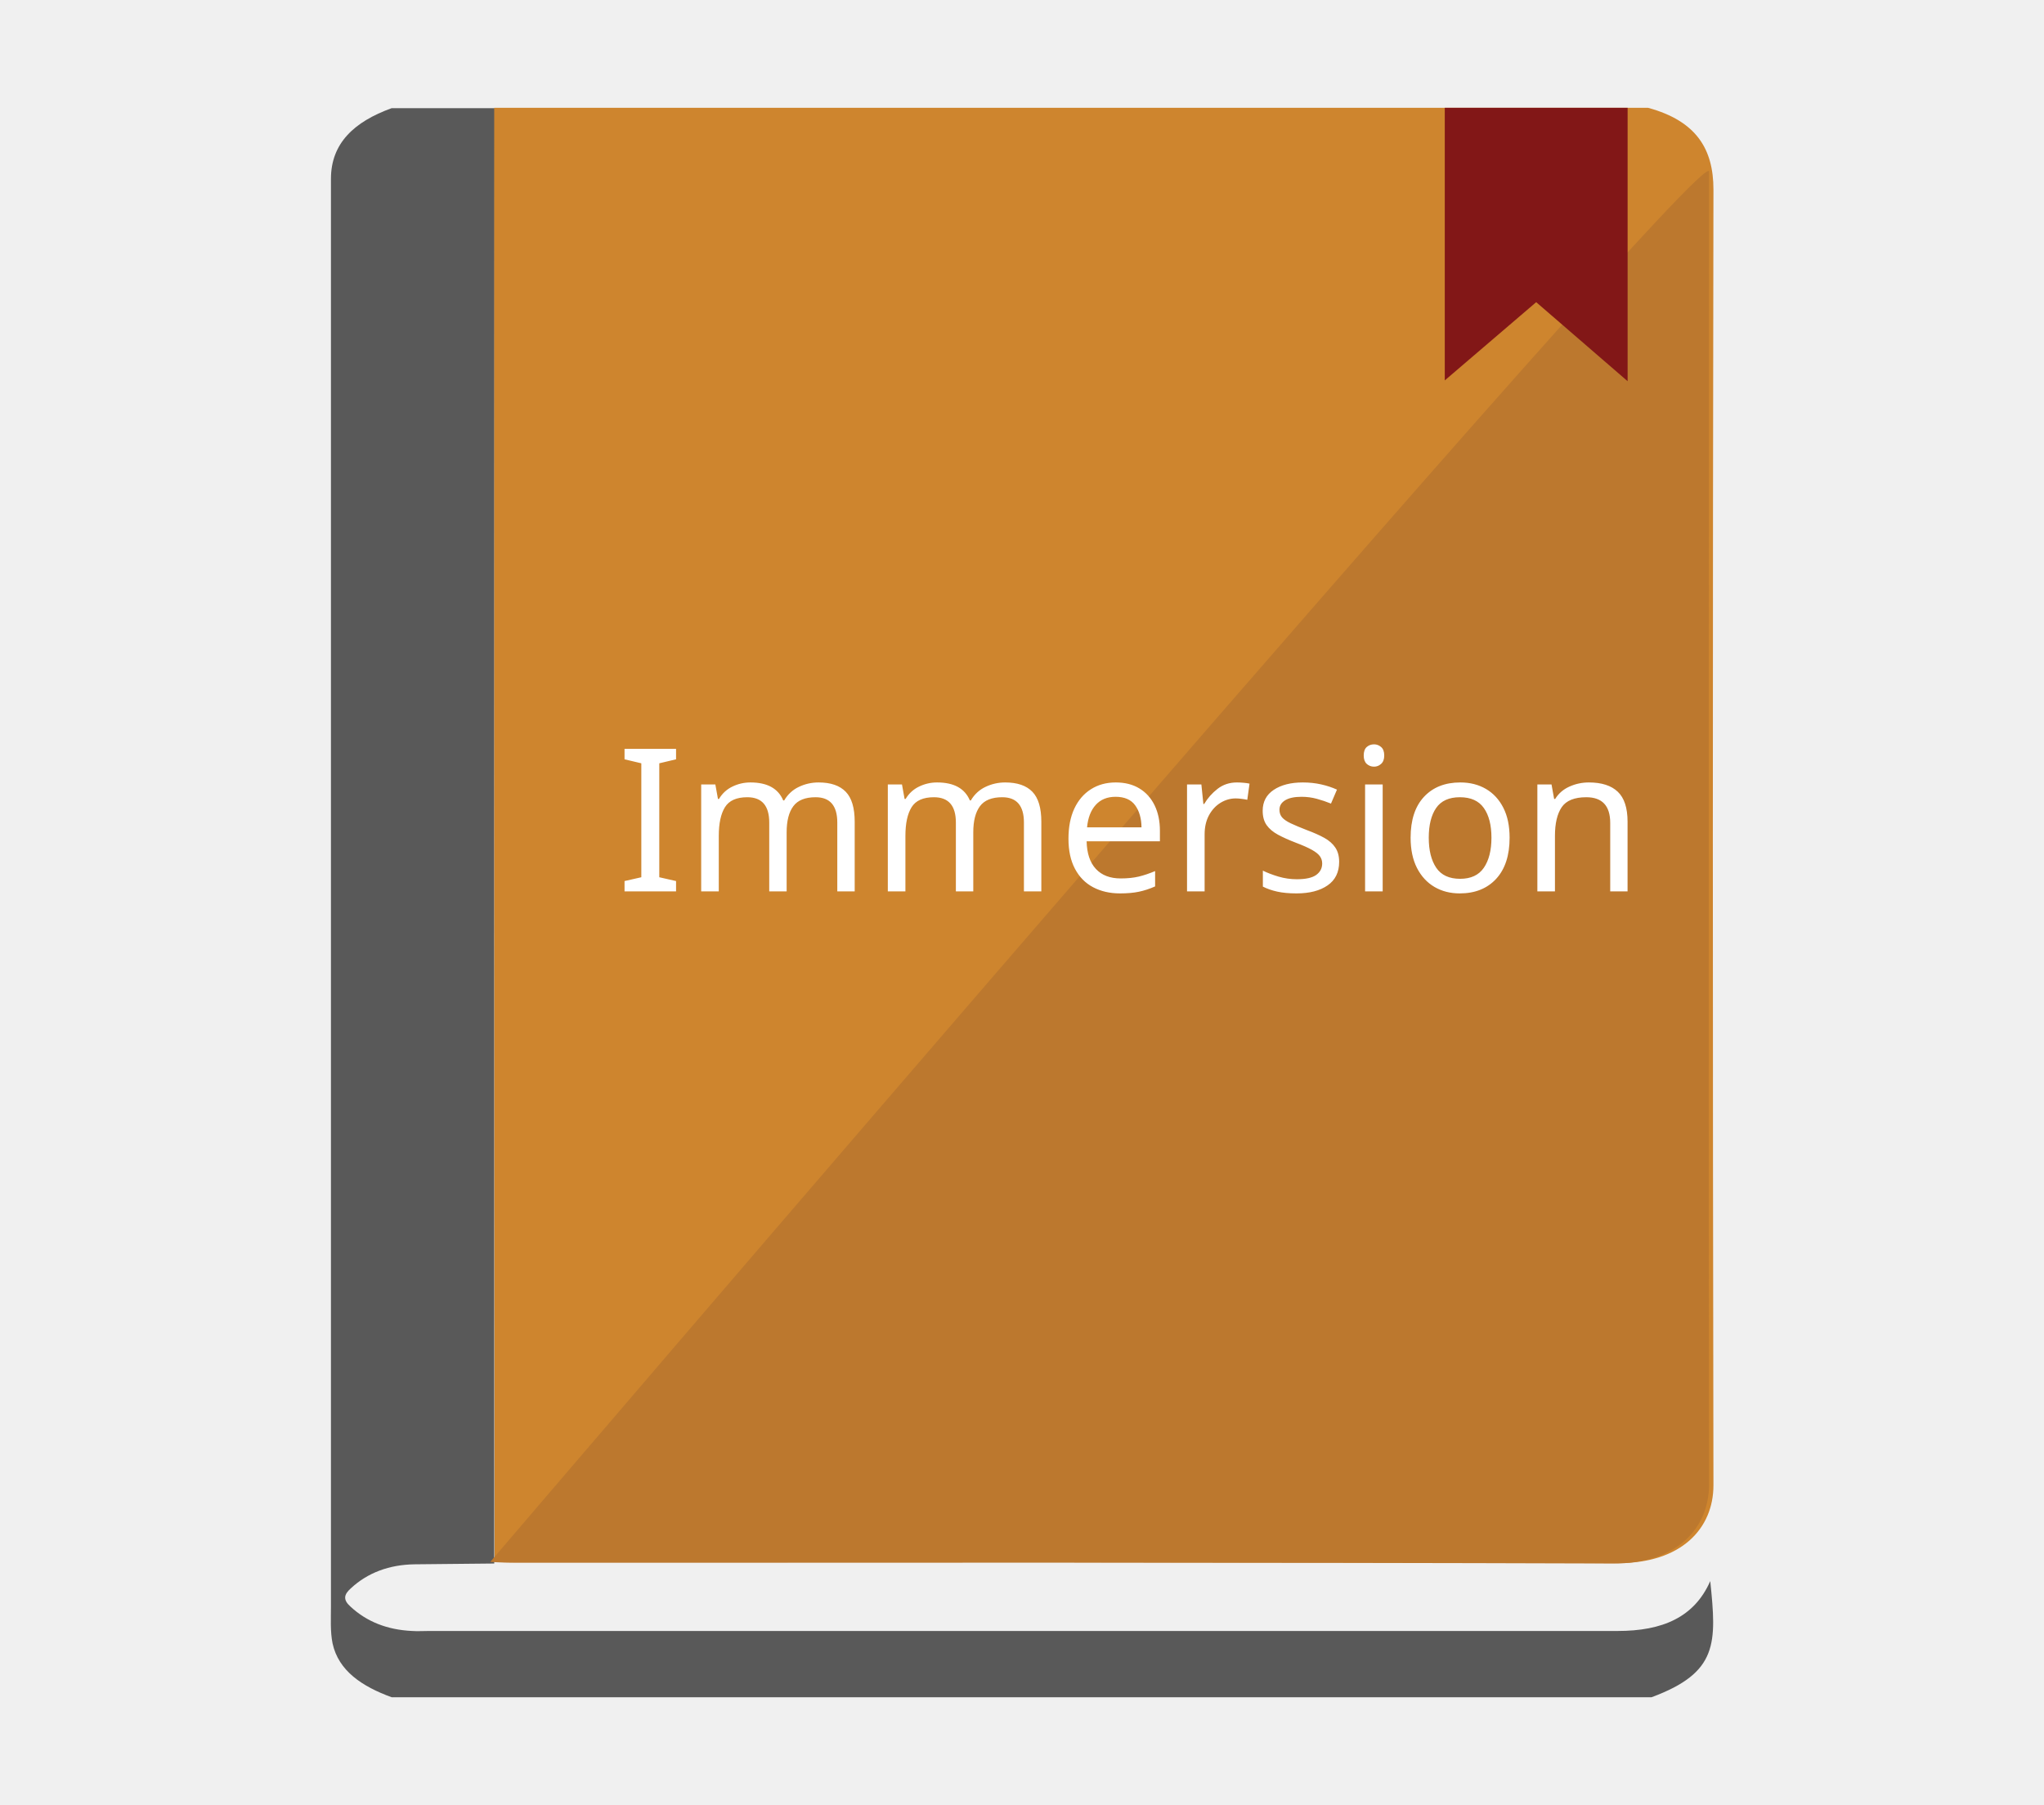
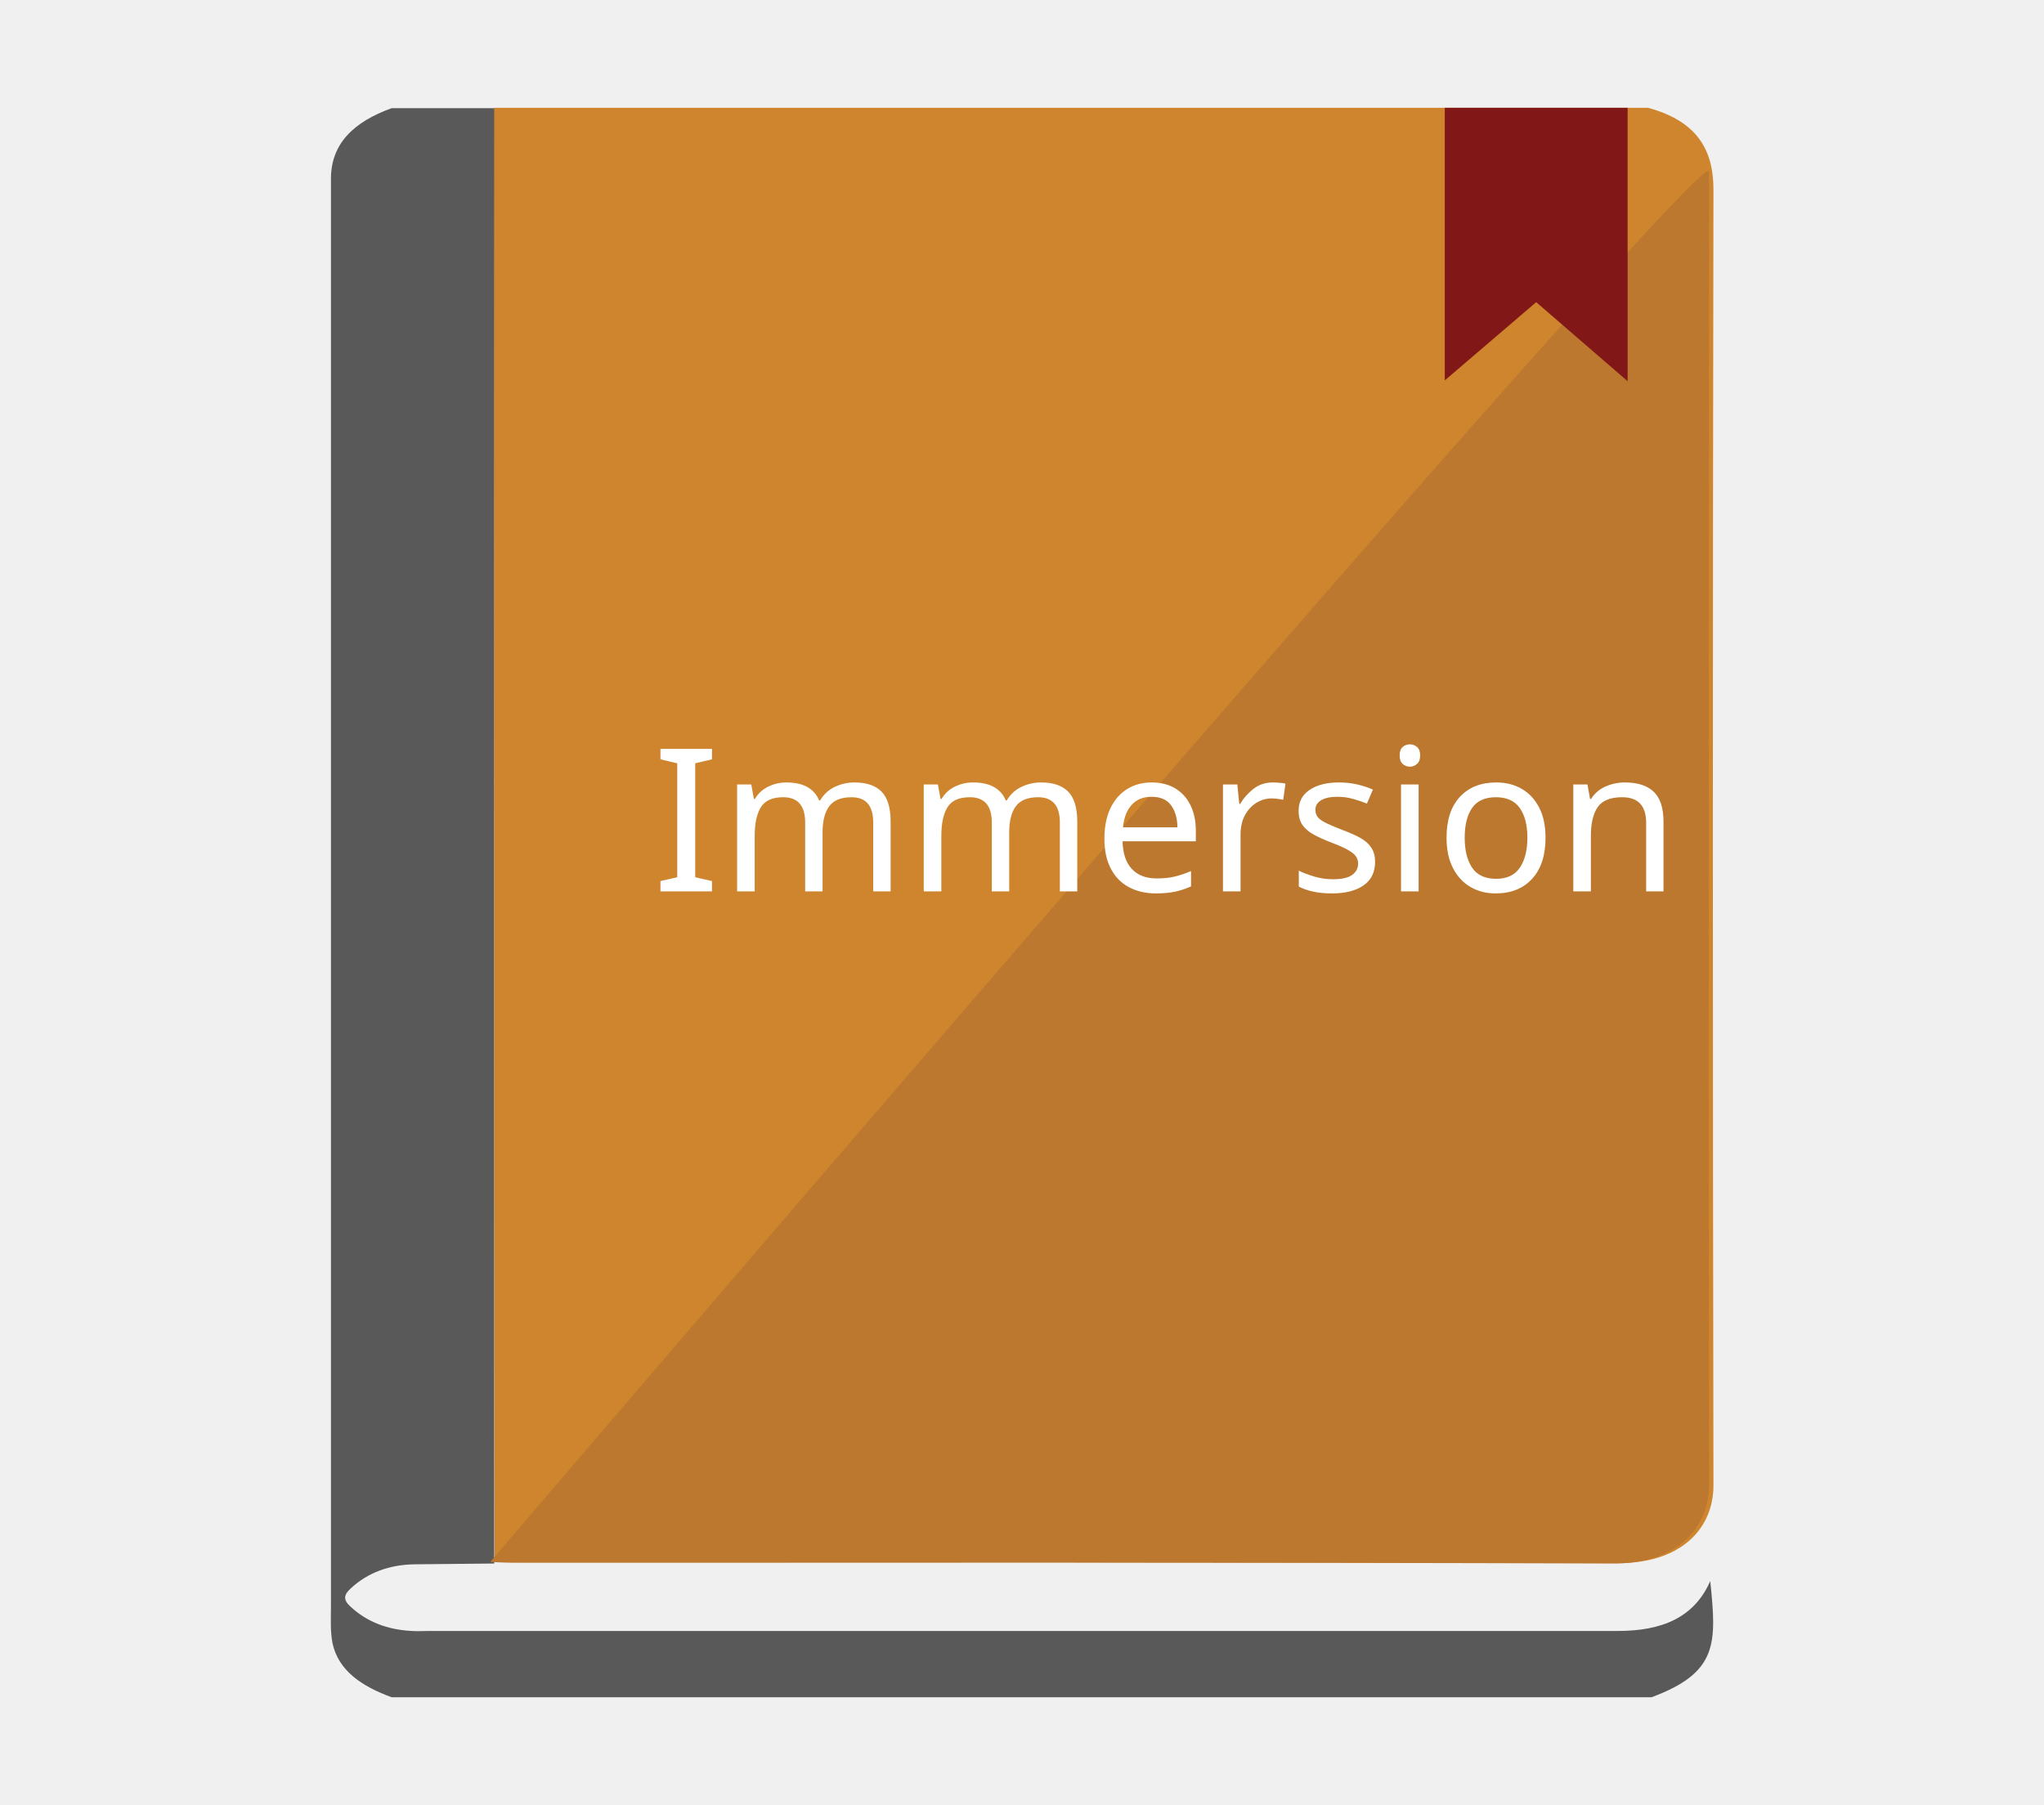
<svg xmlns="http://www.w3.org/2000/svg" version="1.1" id="Layer_8" x="0px" y="0px" viewBox="0 0 512 452.1" style="enable-background:new 0 0 512 452.1;" xml:space="preserve">
  <style type="text/css">
	.st0{fill:#595959;}
	.st1{fill:#CE852E;}
	.st2{fill:#BC782E;}
	.st3{fill:#FFFFFF;}
	.st4{font-family:'ArialMT';}
	.st5{font-size:50px;}
	.st6{fill:#821717;}
</style>
  <g>
    <path class="st0" d="M123.8,391.7c-6.7,0.1-13.3,0.1-20,0.2c-6.3,0.1-11.7,2.1-15.9,6c-1.8,1.6-2,2.9-0.1,4.6   c4.1,3.8,9.2,5.8,15.4,6.1c1.4,0.1,2.9,0,4.3,0c99.3,0,198.5,0,297.7,0c11.2,0,19.2-3.4,23.2-12.5c1.6,15.6,2,22.9-14.7,29.1H98.1   c-7.4-2.7-13.3-6.6-14.8-13.5c-0.6-3-0.4-6.2-0.4-9.3c0-119.2,0-238.4,0-357.6c0-8.9,5.8-14.3,15.2-17.7h25.8   C123.8,148.5,123.8,270.1,123.8,391.7L123.8,391.7z" />
    <path class="st1" d="M123.8,27h289c12.1,3.3,16.4,10.3,16.4,20.5c-0.2,108.2-0.2,216.4,0,324.6c0,10.8-8,19.6-24.1,19.5   c-92-0.3-184-0.2-276-0.2c-1.7,0-3.5-0.1-5.2-0.2C123.8,269.9,123.8,148.4,123.8,27L123.8,27z" />
    <path class="st2" d="M428.1,43c0,9.1-0.2,219.3,0,328.9c0,10.9-8,19.9-24.1,19.8c-92-0.3-184-0.2-276-0.2c-1.7,0-5.2-0.2-5.2-0.2   S428.1,33.9,428.1,43L428.1,43z" />
  </g>
-   <text transform="matrix(1 0 0 1 141.44 223.32)" class="st3 st4 st5"> Immersion</text>
+   <text transform="matrix(1 0 0 1 150.44 223.32)" class="st3 st4 st5"> Immersion</text>
  <polygon class="st6" points="361.9,27 361.9,95.3 384.8,75.7 407.7,95.5 407.7,27 " />
</svg>
